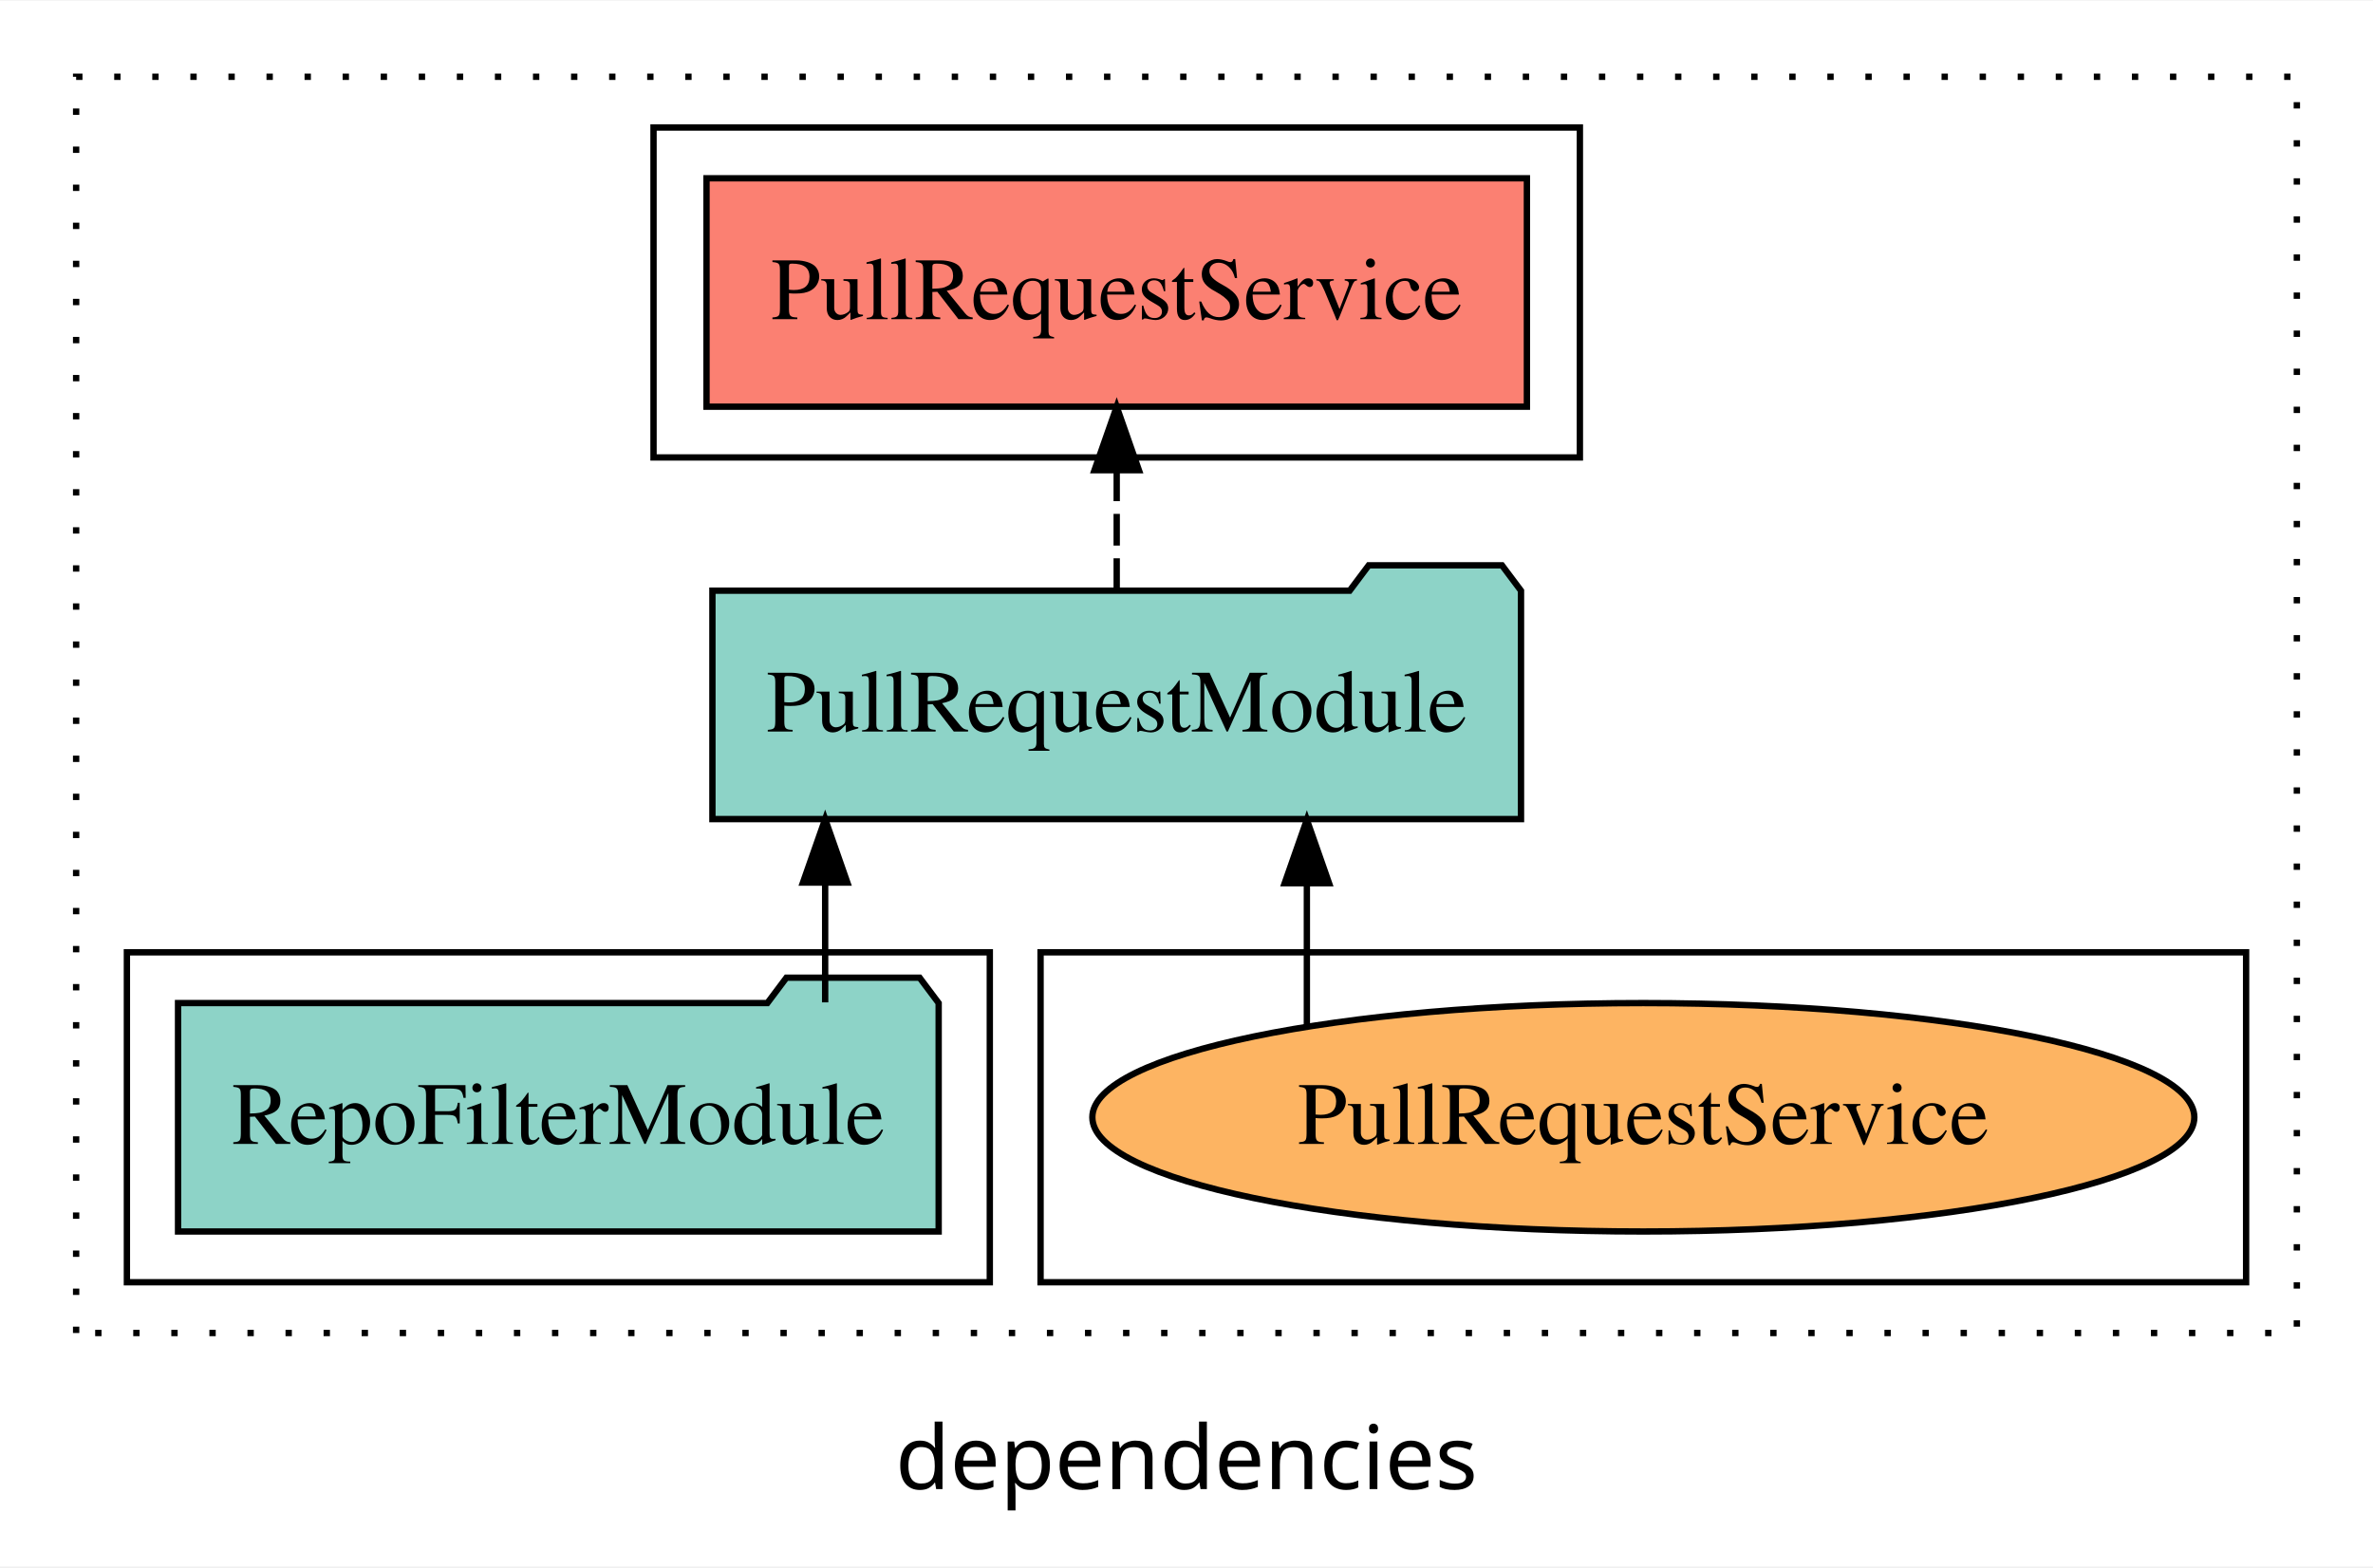
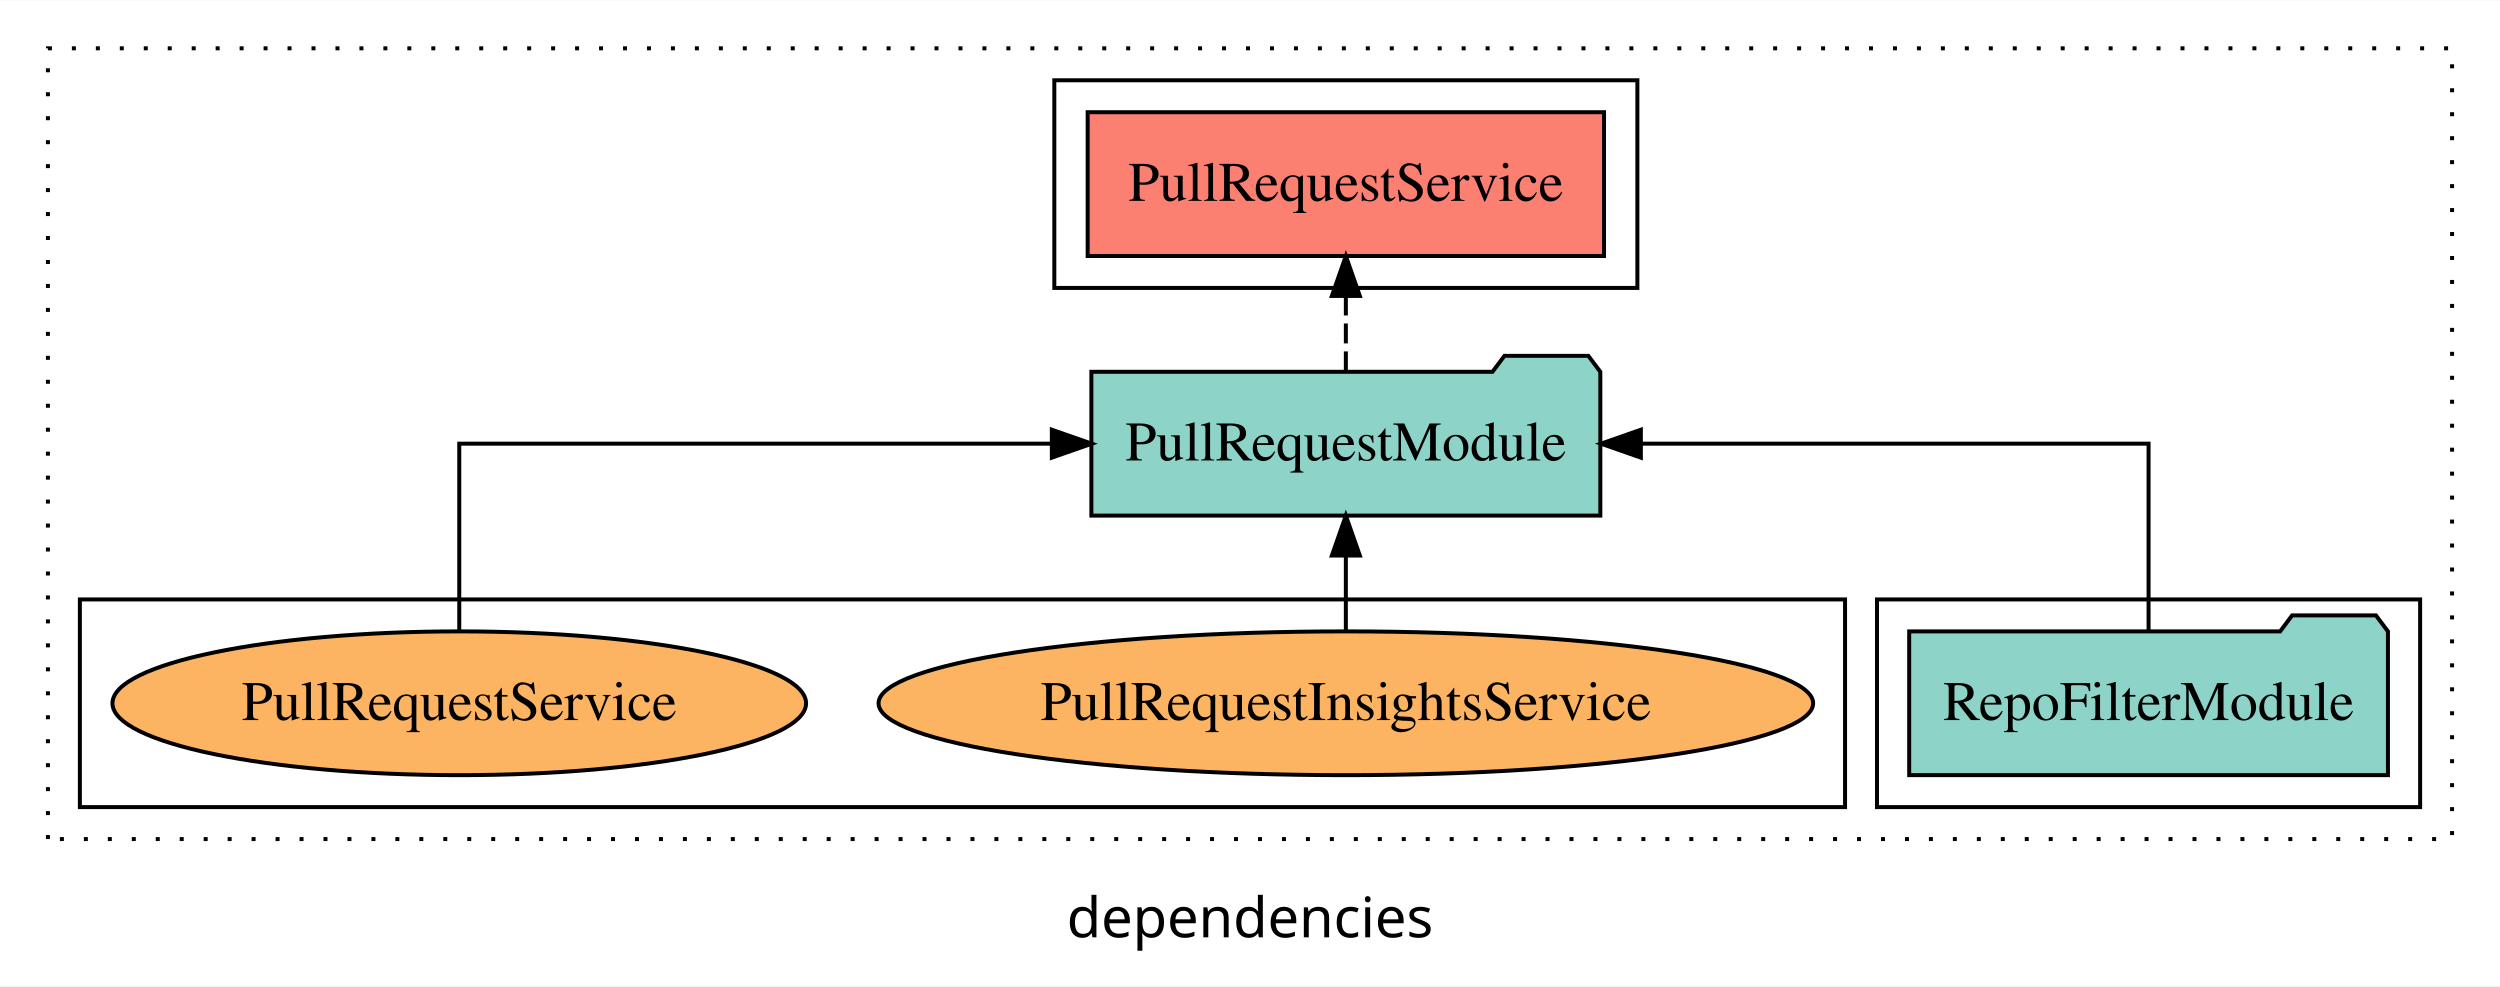
- <svg xmlns="http://www.w3.org/2000/svg" width="374pt" height="247pt" viewBox="0.00 0.00 374.00 246.80">
+ <svg xmlns="http://www.w3.org/2000/svg" width="626pt" height="247pt" viewBox="0.00 0.00 626.00 246.80">
  <g id="graph0" class="graph" transform="scale(1 1) rotate(0) translate(4 242.8)">
-     <polygon fill="white" stroke="transparent" points="-4,4 -4,-242.8 370,-242.8 370,4 -4,4" />
-     <text text-anchor="middle" x="183" y="-8.2" font-family="sans-serif" font-size="14.00">dependencies</text>
+     <polygon fill="white" stroke="transparent" points="-4,4 -4,-242.8 622,-242.8 622,4 -4,4" />
+     <text text-anchor="middle" x="309" y="-8.2" font-family="sans-serif" font-size="14.00">dependencies</text>
    <g id="clust1" class="cluster">
-       <polygon fill="none" stroke="black" stroke-dasharray="1,5" points="8,-32.8 8,-230.8 358,-230.8 358,-32.8 8,-32.8" />
+       <polygon fill="none" stroke="black" stroke-dasharray="1,5" points="8,-32.8 8,-230.8 610,-230.8 610,-32.8 8,-32.8" />
+     </g>
+     <g id="clust3" class="cluster">
+       <polygon fill="none" stroke="black" points="466,-40.8 466,-92.8 602,-92.8 602,-40.8 466,-40.8" />
    </g>
    <g id="clust6" class="cluster">
-       <polygon fill="none" stroke="black" points="160,-40.8 160,-92.8 350,-92.8 350,-40.8 160,-40.8" />
-     </g>
-     <g id="clust3" class="cluster">
-       <polygon fill="none" stroke="black" points="16,-40.8 16,-92.8 152,-92.8 152,-40.8 16,-40.8" />
+       <polygon fill="none" stroke="black" points="16,-40.8 16,-92.8 458,-92.8 458,-40.8 16,-40.8" />
    </g>
    <g id="clust4" class="cluster">
-       <polygon fill="none" stroke="black" points="99,-170.8 99,-222.8 245,-222.8 245,-170.8 99,-170.8" />
+       <polygon fill="none" stroke="black" points="260,-170.8 260,-222.8 406,-222.8 406,-170.8 260,-170.8" />
    </g>
    <g id="node1" class="node">
-       <polygon fill="#8dd3c7" stroke="black" points="143.94,-84.8 140.94,-88.8 119.94,-88.8 116.94,-84.8 24.06,-84.8 24.06,-48.8 143.94,-48.8 143.94,-84.8" />
-       <text text-anchor="middle" x="84" y="-62.6" font-family="Times,serif" font-size="14.00">RepoFilterModule</text>
+       <polygon fill="#8dd3c7" stroke="black" points="593.94,-84.8 590.94,-88.8 569.94,-88.8 566.94,-84.8 474.06,-84.8 474.06,-48.8 593.94,-48.8 593.94,-84.8" />
+       <text text-anchor="middle" x="534" y="-62.6" font-family="Times,serif" font-size="14.00">RepoFilterModule</text>
    </g>
    <g id="node2" class="node">
-       <polygon fill="#8dd3c7" stroke="black" points="235.72,-149.8 232.72,-153.8 211.72,-153.8 208.72,-149.8 108.28,-149.8 108.28,-113.8 235.72,-113.8 235.72,-149.8" />
-       <text text-anchor="middle" x="172" y="-127.6" font-family="Times,serif" font-size="14.00">PullRequestModule</text>
+       <polygon fill="#8dd3c7" stroke="black" points="396.72,-149.8 393.72,-153.8 372.72,-153.8 369.72,-149.8 269.28,-149.8 269.28,-113.8 396.72,-113.8 396.72,-149.8" />
+       <text text-anchor="middle" x="333" y="-127.6" font-family="Times,serif" font-size="14.00">PullRequestModule</text>
    </g>
    <g id="edge1" class="edge">
-       <path fill="none" stroke="black" d="M126.05,-84.91C126.05,-84.91 126.05,-103.79 126.05,-103.79" />
-       <polygon fill="black" stroke="black" points="122.55,-103.79 126.05,-113.79 129.55,-103.79 122.55,-103.79" />
+       <path fill="none" stroke="black" d="M534,-84.91C534,-104.14 534,-131.8 534,-131.8 534,-131.8 406.87,-131.8 406.87,-131.8" />
+       <polygon fill="black" stroke="black" points="406.87,-128.3 396.87,-131.8 406.87,-135.3 406.87,-128.3" />
    </g>
    <g id="node3" class="node">
-       <polygon fill="#fb8072" stroke="black" points="236.65,-214.8 107.35,-214.8 107.35,-178.8 236.65,-178.8 236.65,-214.8" />
-       <text text-anchor="middle" x="172" y="-192.6" font-family="Times,serif" font-size="14.00">PullRequestService </text>
+       <polygon fill="#fb8072" stroke="black" points="397.65,-214.8 268.35,-214.8 268.35,-178.8 397.65,-178.8 397.65,-214.8" />
+       <text text-anchor="middle" x="333" y="-192.6" font-family="Times,serif" font-size="14.00">PullRequestService </text>
    </g>
    <g id="edge2" class="edge">
-       <path fill="none" stroke="black" stroke-dasharray="5,2" d="M172,-149.91C172,-149.91 172,-168.79 172,-168.79" />
-       <polygon fill="black" stroke="black" points="168.5,-168.79 172,-178.79 175.5,-168.79 168.5,-168.79" />
+       <path fill="none" stroke="black" stroke-dasharray="5,2" d="M333,-149.91C333,-149.91 333,-168.79 333,-168.79" />
+       <polygon fill="black" stroke="black" points="329.5,-168.79 333,-178.79 336.5,-168.79 329.5,-168.79" />
    </g>
    <g id="node4" class="node">
-       <ellipse fill="#fdb462" stroke="black" cx="255" cy="-66.8" rx="86.84" ry="18" />
-       <text text-anchor="middle" x="255" y="-62.6" font-family="Times,serif" font-size="14.00">PullRequestService</text>
+       <ellipse fill="#fdb462" stroke="black" cx="333" cy="-66.8" rx="117.01" ry="18" />
+       <text text-anchor="middle" x="333" y="-62.6" font-family="Times,serif" font-size="14.00">PullRequestInsightsService</text>
    </g>
    <g id="edge3" class="edge">
-       <path fill="none" stroke="black" d="M201.97,-81.23C201.97,-81.23 201.97,-103.69 201.97,-103.69" />
-       <polygon fill="black" stroke="black" points="198.47,-103.69 201.97,-113.69 205.47,-103.69 198.47,-103.69" />
+       <path fill="none" stroke="black" d="M333,-84.91C333,-84.91 333,-103.79 333,-103.79" />
+       <polygon fill="black" stroke="black" points="329.5,-103.79 333,-113.79 336.5,-103.79 329.5,-103.79" />
+     </g>
+     <g id="node5" class="node">
+       <ellipse fill="#fdb462" stroke="black" cx="111" cy="-66.8" rx="86.84" ry="18" />
+       <text text-anchor="middle" x="111" y="-62.6" font-family="Times,serif" font-size="14.00">PullRequestService</text>
+     </g>
+     <g id="edge4" class="edge">
+       <path fill="none" stroke="black" d="M111,-84.91C111,-104.14 111,-131.8 111,-131.8 111,-131.8 259.38,-131.8 259.38,-131.8" />
+       <polygon fill="black" stroke="black" points="259.38,-135.3 269.38,-131.8 259.38,-128.3 259.38,-135.3" />
    </g>
  </g>
</svg>
